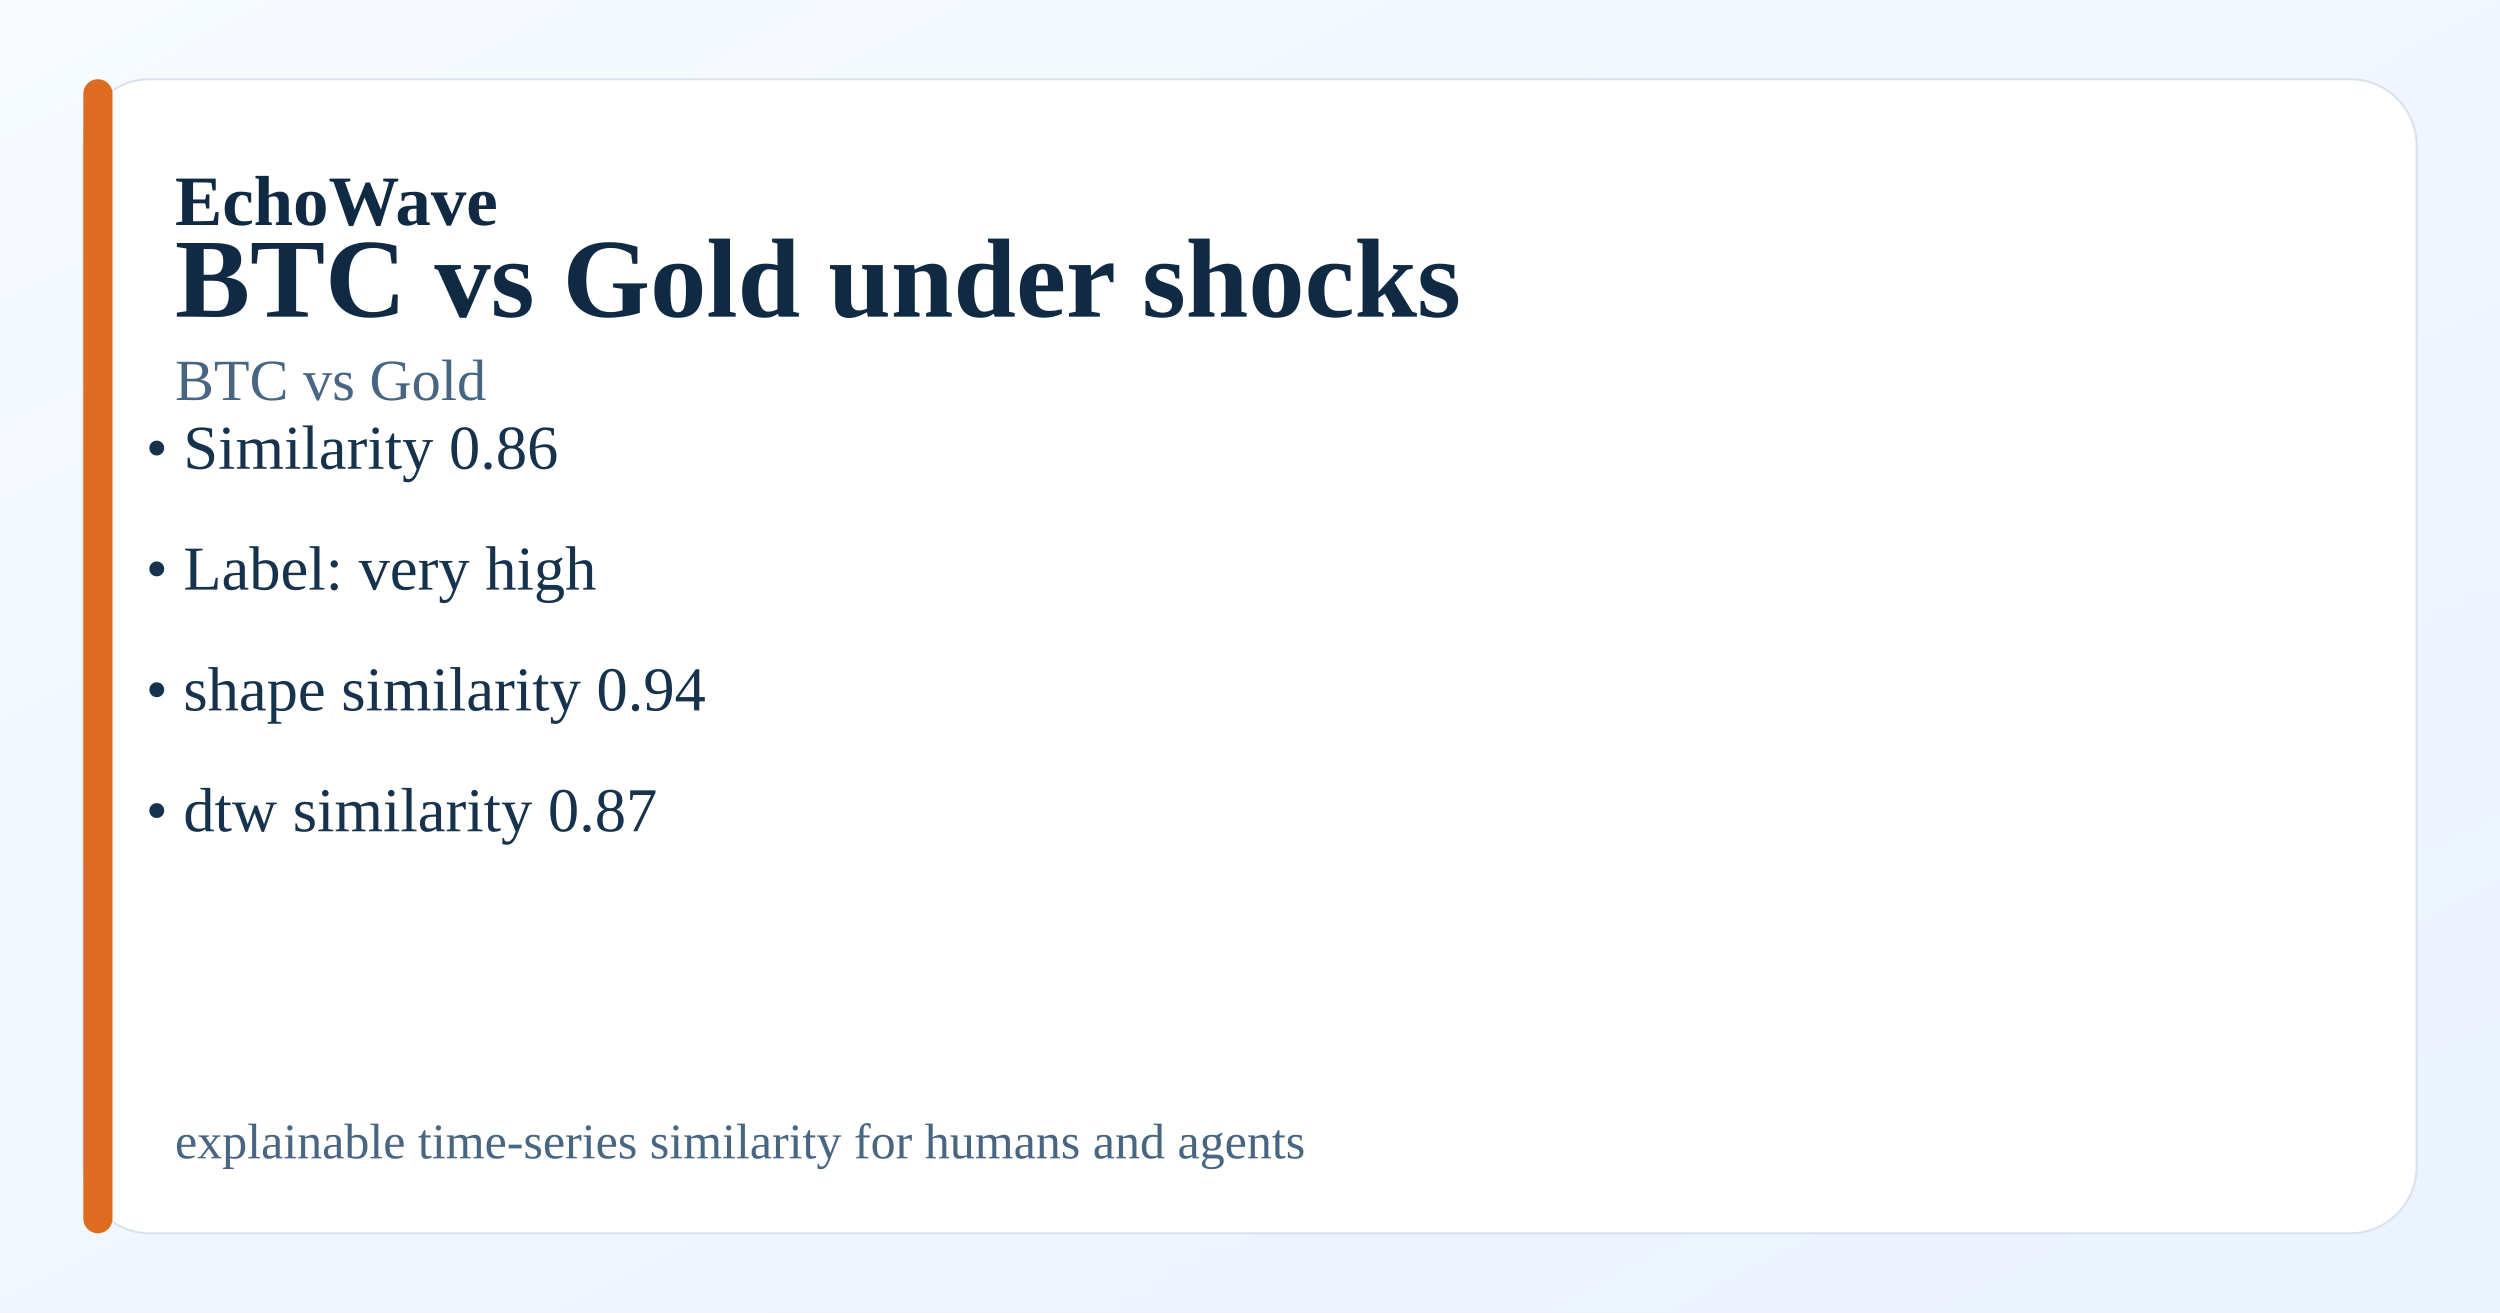
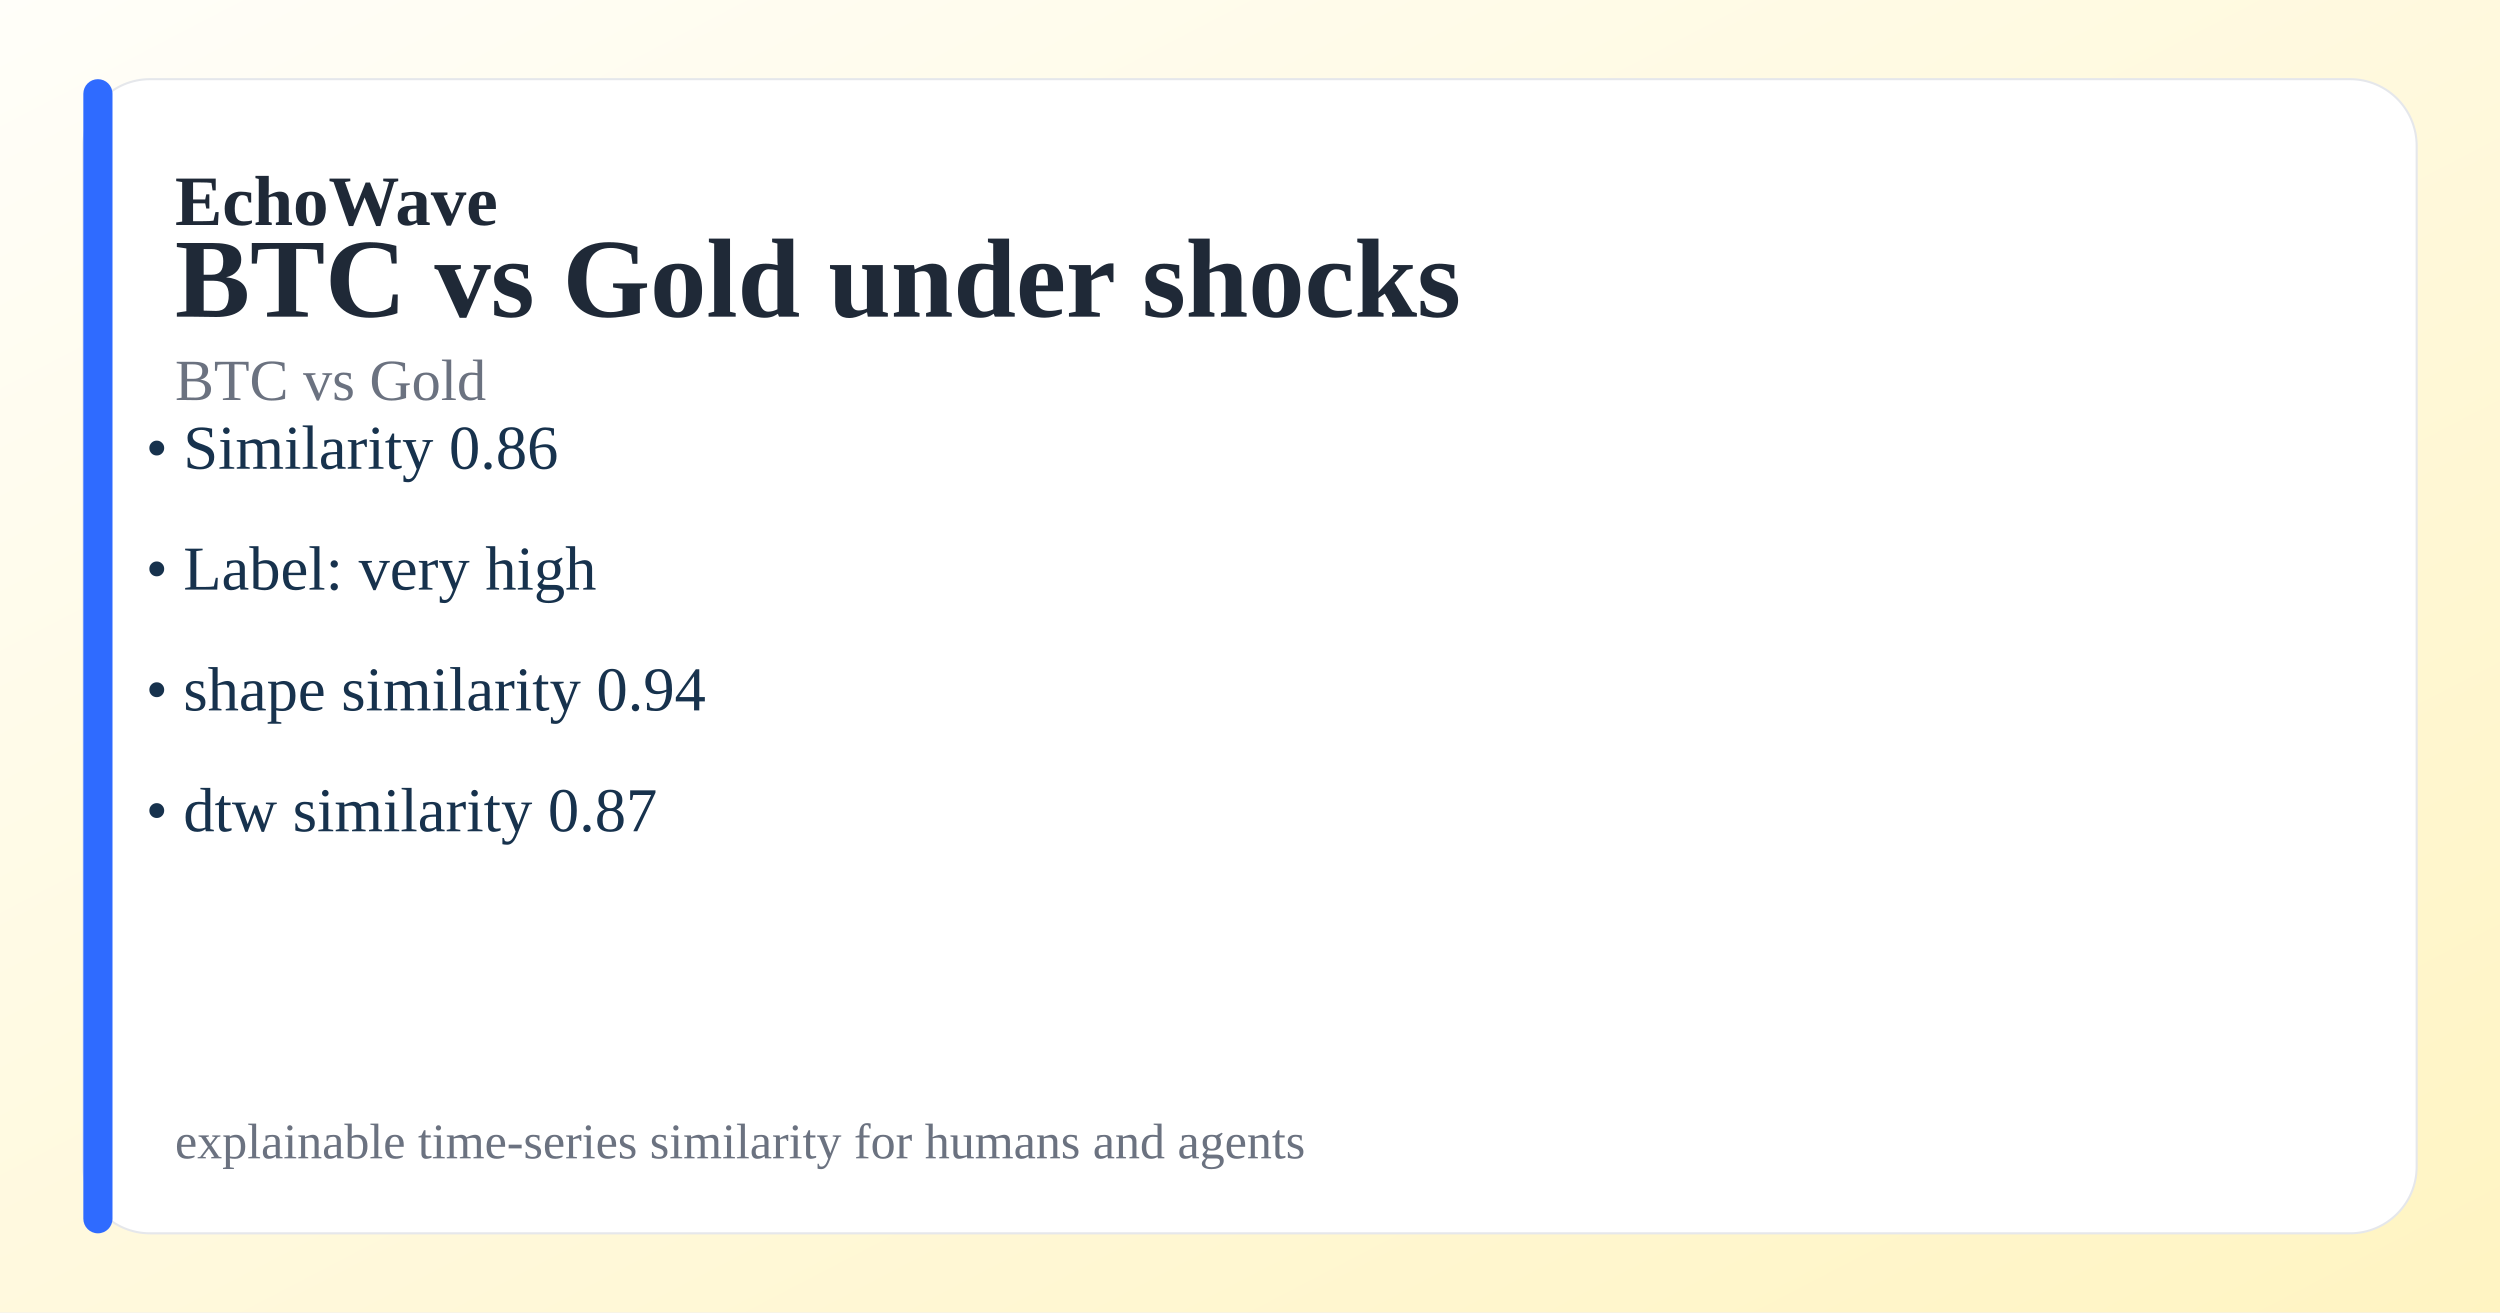
<svg xmlns="http://www.w3.org/2000/svg" width="1200" height="630" viewBox="0 0 1200 630" role="img" aria-label="EchoWave social card - BTC vs Gold under shocks">
  <defs>
    <linearGradient id="bg" x1="0" x2="1" y1="0" y2="1">
-       <stop offset="0%" stop-color="#f7fbff" />
-       <stop offset="100%" stop-color="#eaf2ff" />
+       <stop offset="0%" stop-color="#fffef9" />
+       <stop offset="100%" stop-color="#FFF4C2" />
    </linearGradient>
  </defs>
  <rect width="100%" height="100%" fill="url(#bg)" />
-   <rect x="40" y="38" width="1120" height="554" rx="32" fill="white" stroke="#d9e2ec" />
-   <rect x="40" y="38" width="14" height="554" rx="7" fill="#dd6b20" />
-   <text x="84" y="108" font-size="34" font-weight="700" fill="#102a43">EchoWave</text>
-   <text x="84" y="152" font-size="54" font-weight="800" fill="#102a43">BTC vs Gold under shocks</text>
-   <text x="84" y="192" font-size="28" fill="#486581">BTC vs Gold</text>
+   <rect x="40" y="38" width="1120" height="554" rx="32" fill="white" stroke="#E5E7EB" />
+   <rect x="40" y="38" width="14" height="554" rx="7" fill="#2F6BFF" />
+   <text x="84" y="108" font-size="34" font-weight="700" fill="#1F2937">EchoWave</text>
+   <text x="84" y="152" font-size="54" font-weight="800" fill="#1F2937">BTC vs Gold under shocks</text>
+   <text x="84" y="192" font-size="28" fill="#6B7280">BTC vs Gold</text>
  <text x="70" y="225" font-size="30" fill="#17324d">• Similarity 0.86</text>
  <text x="70" y="283" font-size="30" fill="#17324d">• Label: very high</text>
  <text x="70" y="341" font-size="30" fill="#17324d">• shape similarity 0.94</text>
  <text x="70" y="399" font-size="30" fill="#17324d">• dtw similarity 0.87</text>
-   <text x="84" y="556" font-size="24" fill="#486581">explainable time-series similarity for humans and agents</text>
+   <text x="84" y="556" font-size="24" fill="#6B7280">explainable time-series similarity for humans and agents</text>
</svg>
